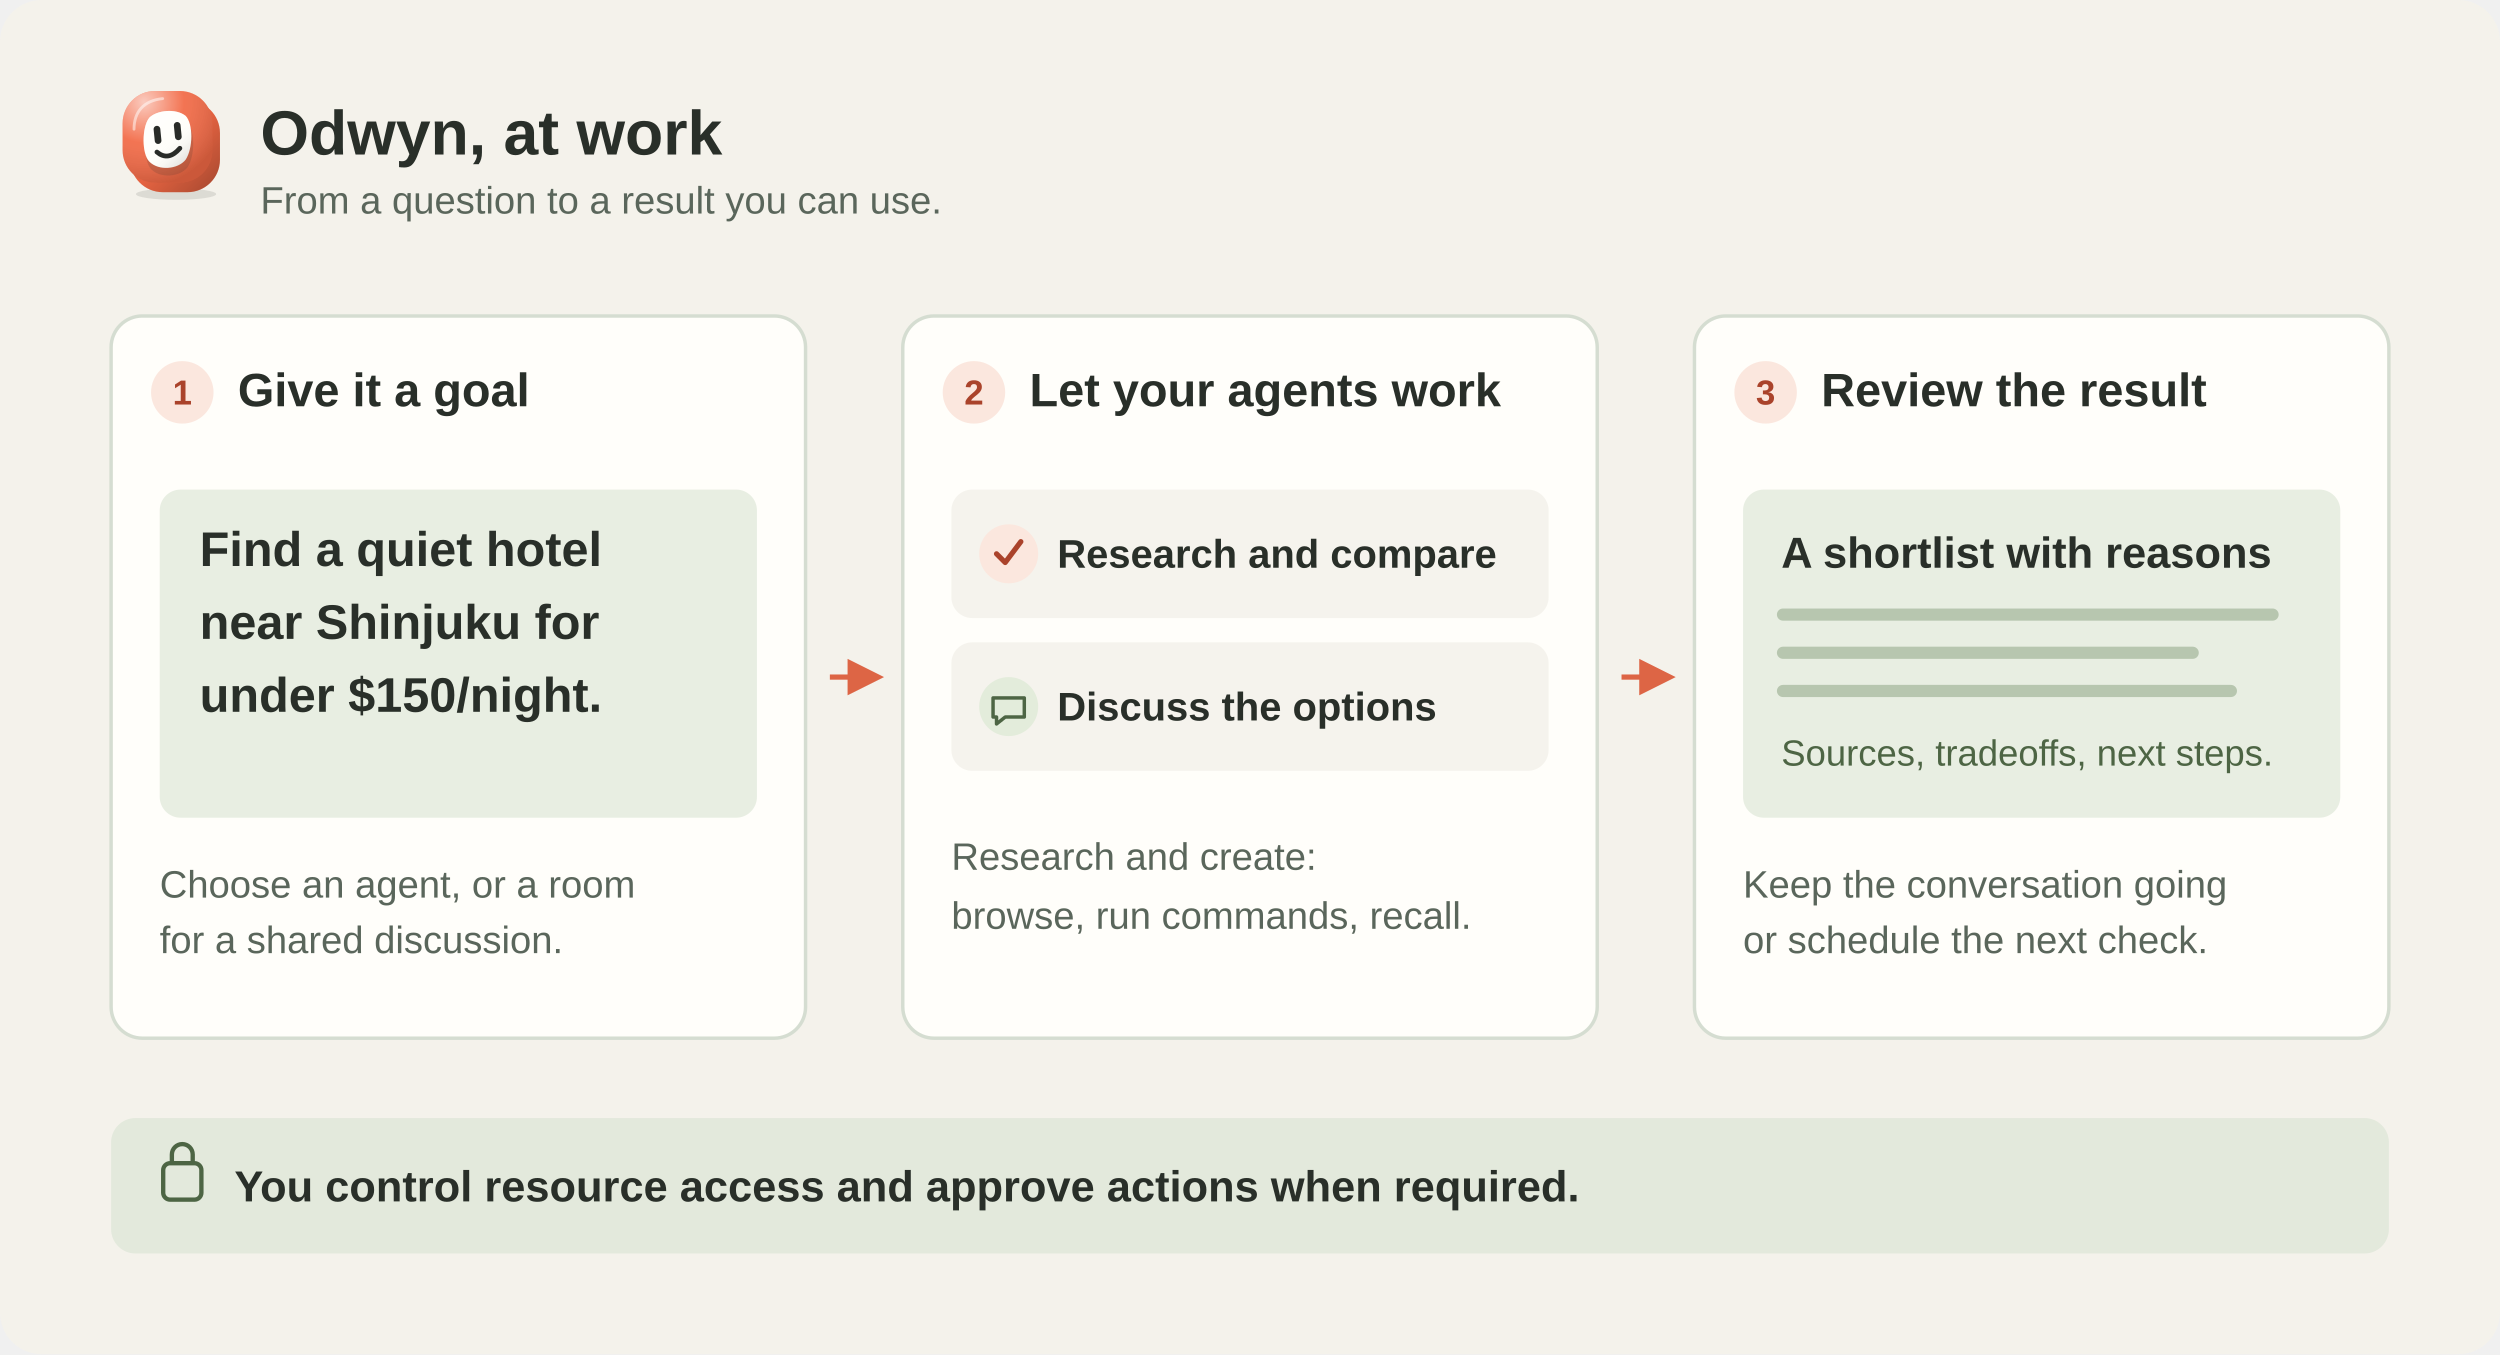
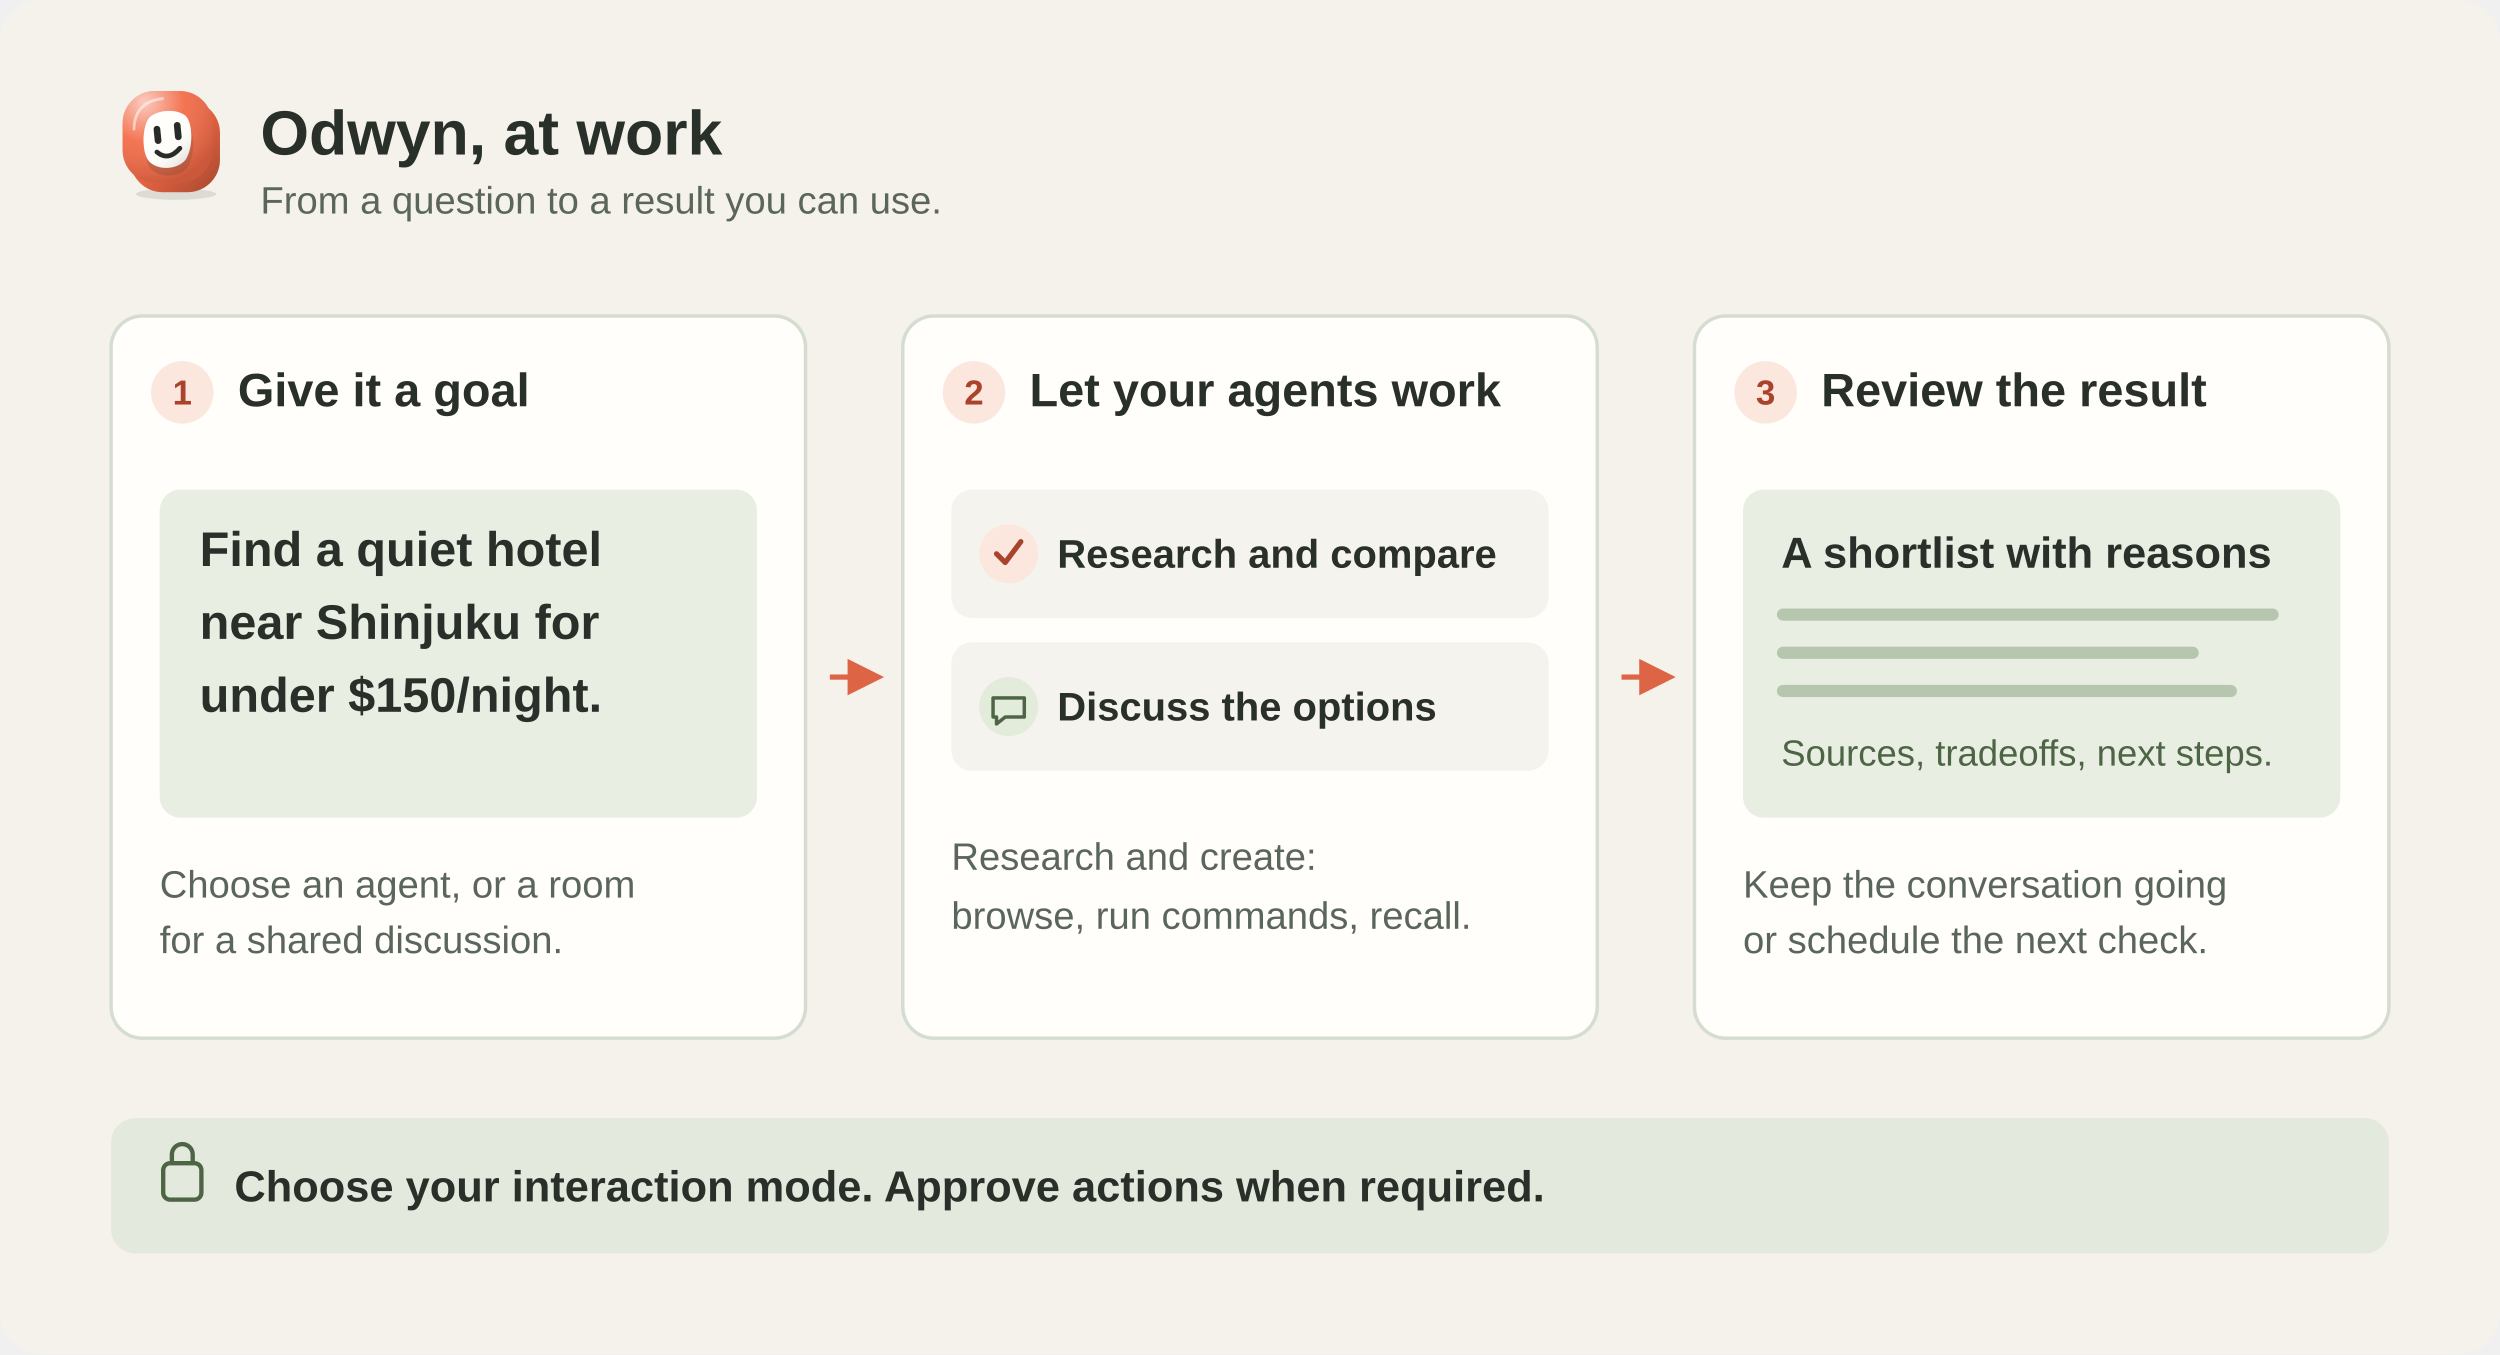
<svg xmlns="http://www.w3.org/2000/svg" width="1440" height="780" viewBox="0 0 1440 780" role="img" aria-labelledby="title description">
  <defs>
    <marker id="arrow" viewBox="0 0 10 10" refX="8" refY="5" markerWidth="7" markerHeight="7" orient="auto-start-reverse">
      <path d="M0 0 L10 5 L0 10" fill="#dd6545" />
    </marker>
  </defs>
  <rect width="1440" height="780" rx="24" fill="#f4f2eb" />
  <g transform="translate(64 48) scale(1.1)">
    <style>.mark-body,.mark-edge{fill:#f26945}.mark-face{fill:#fffefa}.mark-features{stroke:#292b28}</style>
    <defs>
      <linearGradient id="odwyn-icon-edge" x1="0" y1="0" x2="1" y2="1">
        <stop stop-color="#fff" stop-opacity=".3" />
        <stop offset=".5" stop-color="#000" stop-opacity=".05" />
        <stop offset="1" stop-color="#000" stop-opacity=".32" />
      </linearGradient>
      <radialGradient id="odwyn-icon-light" cx="24%" cy="12%" r="92%">
        <stop stop-color="#fff" stop-opacity=".65" />
        <stop offset=".48" stop-color="#fff" stop-opacity=".08" />
        <stop offset="1" stop-color="#000" stop-opacity=".16" />
      </radialGradient>
      <linearGradient id="odwyn-icon-ceramic" x1="0" y1="0" x2=".8" y2="1">
        <stop stop-color="#fff" stop-opacity=".8" />
        <stop offset=".55" stop-color="#fff" stop-opacity="0" />
        <stop offset="1" stop-color="#000" stop-opacity=".12" />
      </linearGradient>
    </defs>
    <ellipse cx="34" cy="58" rx="21" ry="3" fill="#292b28" opacity=".12" />
    <rect class="mark-edge" x="10" y="9" width="47" height="48" rx="17" />
    <rect x="10" y="9" width="47" height="48" rx="17" fill="url(#odwyn-icon-edge)" />
    <rect class="mark-body" x="6" y="4" width="47" height="48" rx="17" />
    <rect x="6" y="4" width="47" height="48" rx="17" fill="url(#odwyn-icon-light)" />
    <path d="M12 24c0-9 5-15 15-16" fill="none" stroke="#fff" stroke-opacity=".5" stroke-width="1.5" stroke-linecap="round" />
    <path d="M20 20c4-4 14-5 19-1 4 4 4 17 0 23-4 5-14 6-19 1-4-4-4-18 0-23Z" fill="#292b28" opacity=".16" transform="translate(1 2)" />
    <path class="mark-face" d="M20 18c4-4 14-5 19-1 4 4 4 17 0 23-4 5-14 6-19 1-4-4-4-18 0-23Z" />
    <path d="M20 18c4-4 14-5 19-1 4 4 4 17 0 23-4 5-14 6-19 1-4-4-4-18 0-23Z" fill="url(#odwyn-icon-ceramic)" />
    <g class="mark-features" fill="none" stroke-linecap="round">
      <path d="m24 24 .6 6m10-8 .6 6" stroke-width="3.5" />
      <path d="M24 36q6 5 12-2" stroke-width="2.5" />
    </g>
  </g>
  <g font-family="Arial, Helvetica, sans-serif" fill="#292f29">
    <text x="150" y="89" font-size="36" font-weight="700">Odwyn, at work</text>
    <text x="150" y="123" font-size="22" fill="#5a665b">From a question to a result you can use.</text>
    <rect x="64" y="182" width="400" height="416" rx="18" fill="#fffefa" stroke="#d5ddd1" stroke-width="2" />
    <rect x="520" y="182" width="400" height="416" rx="18" fill="#fffefa" stroke="#d5ddd1" stroke-width="2" />
    <rect x="976" y="182" width="400" height="416" rx="18" fill="#fffefa" stroke="#d5ddd1" stroke-width="2" />
    <path d="M478 390 H505" stroke="#dd6545" stroke-width="3" marker-end="url(#arrow)" />
    <path d="M934 390 H961" stroke="#dd6545" stroke-width="3" marker-end="url(#arrow)" />
    <circle cx="105" cy="226" r="18" fill="#fbe7de" />
    <text x="105" y="233" text-anchor="middle" font-size="20" fill="#aa432b" font-weight="700">1</text>
    <text x="137" y="234" font-size="27" font-weight="700">Give it a goal</text>
    <rect x="92" y="282" width="344" height="189" rx="12" fill="#e8eee2" />
    <text x="115" y="326" font-size="28" font-weight="600">
      <tspan x="115">Find a quiet hotel</tspan>
      <tspan x="115" dy="42">near Shinjuku for</tspan>
      <tspan x="115" dy="42">under $150/night.</tspan>
    </text>
    <text x="92" y="517" font-size="22" fill="#5a665b">
      <tspan x="92">Choose an agent, or a room</tspan>
      <tspan x="92" dy="32">for a shared discussion.</tspan>
    </text>
    <circle cx="561" cy="226" r="18" fill="#fbe7de" />
    <text x="561" y="233" text-anchor="middle" font-size="20" fill="#aa432b" font-weight="700">2</text>
    <text x="593" y="234" font-size="27" font-weight="700">Let your agents work</text>
    <rect x="548" y="282" width="344" height="74" rx="12" fill="#f5f3ed" />
    <circle cx="581" cy="319" r="17" fill="#fbe7de" />
    <path d="M574 319l5 5 9-12" fill="none" stroke="#aa432b" stroke-width="3" stroke-linecap="round" stroke-linejoin="round" />
    <text x="609" y="327" font-size="23" font-weight="600">Research and compare</text>
    <rect x="548" y="370" width="344" height="74" rx="12" fill="#f5f3ed" />
    <circle cx="581" cy="407" r="17" fill="#e3ecdb" />
    <path d="M572 402h18v11h-11l-5 4v-4h-2z" fill="none" stroke="#4d6544" stroke-width="2" stroke-linejoin="round" />
    <text x="609" y="415" font-size="23" font-weight="600">Discuss the options</text>
    <text x="548" y="501" font-size="22" fill="#5a665b">
      <tspan x="548">Research and create:</tspan>
      <tspan x="548" dy="34">browse, run commands, recall.</tspan>
    </text>
    <circle cx="1017" cy="226" r="18" fill="#fbe7de" />
    <text x="1017" y="233" text-anchor="middle" font-size="20" fill="#aa432b" font-weight="700">3</text>
    <text x="1049" y="234" font-size="27" font-weight="700">Review the result</text>
    <rect x="1004" y="282" width="344" height="189" rx="12" fill="#e8eee2" />
    <text x="1026" y="327" font-size="25" font-weight="700">A shortlist with reasons</text>
    <path d="M1027 354h282M1027 376h236M1027 398h258" stroke="#b7c6af" stroke-width="7" stroke-linecap="round" />
    <text x="1026" y="441" font-size="21" fill="#4d6544">Sources, tradeoffs, next steps.</text>
    <text x="1004" y="517" font-size="22" fill="#5a665b">
      <tspan x="1004">Keep the conversation going</tspan>
      <tspan x="1004" dy="32">or schedule the next check.</tspan>
    </text>
    <rect x="64" y="644" width="1312" height="78" rx="14" fill="#e3e9dc" />
    <rect x="94" y="670" width="22" height="21" rx="4" fill="none" stroke="#4d6544" stroke-width="2.5" />
    <path d="M99 670v-5a6 6 0 0112 0v5" fill="none" stroke="#4d6544" stroke-width="2.5" />
-     <text x="135" y="692" font-size="25" font-weight="600">You control resource access and approve actions when required.</text>
+     <text x="135" y="692" font-size="25" font-weight="600">Choose your interaction mode. Approve actions when required.</text>
  </g>
</svg>
